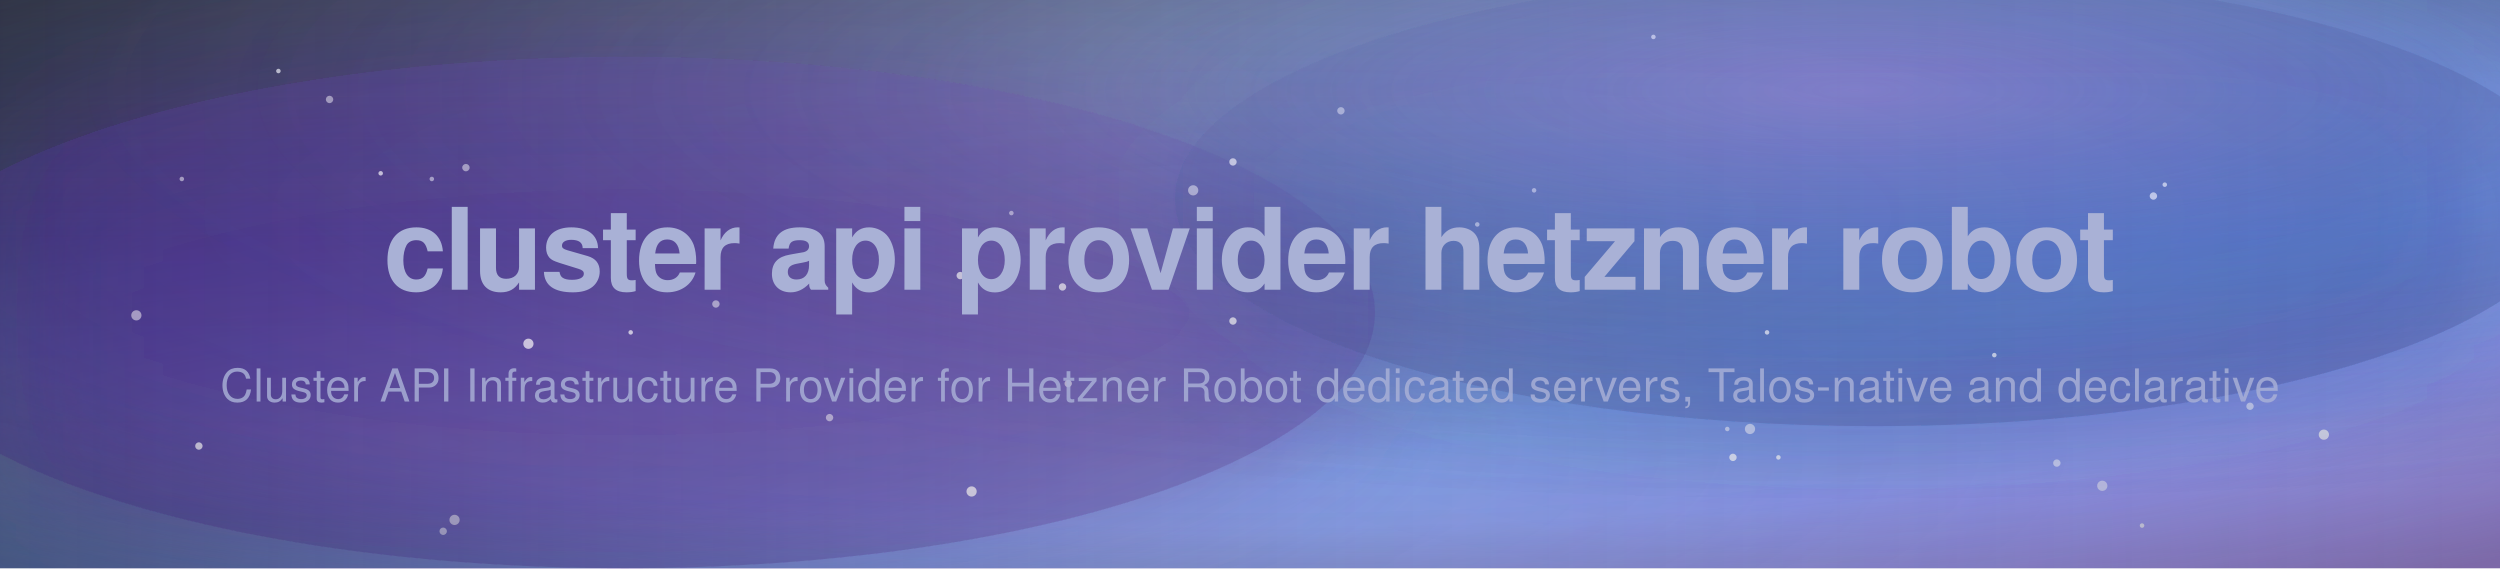
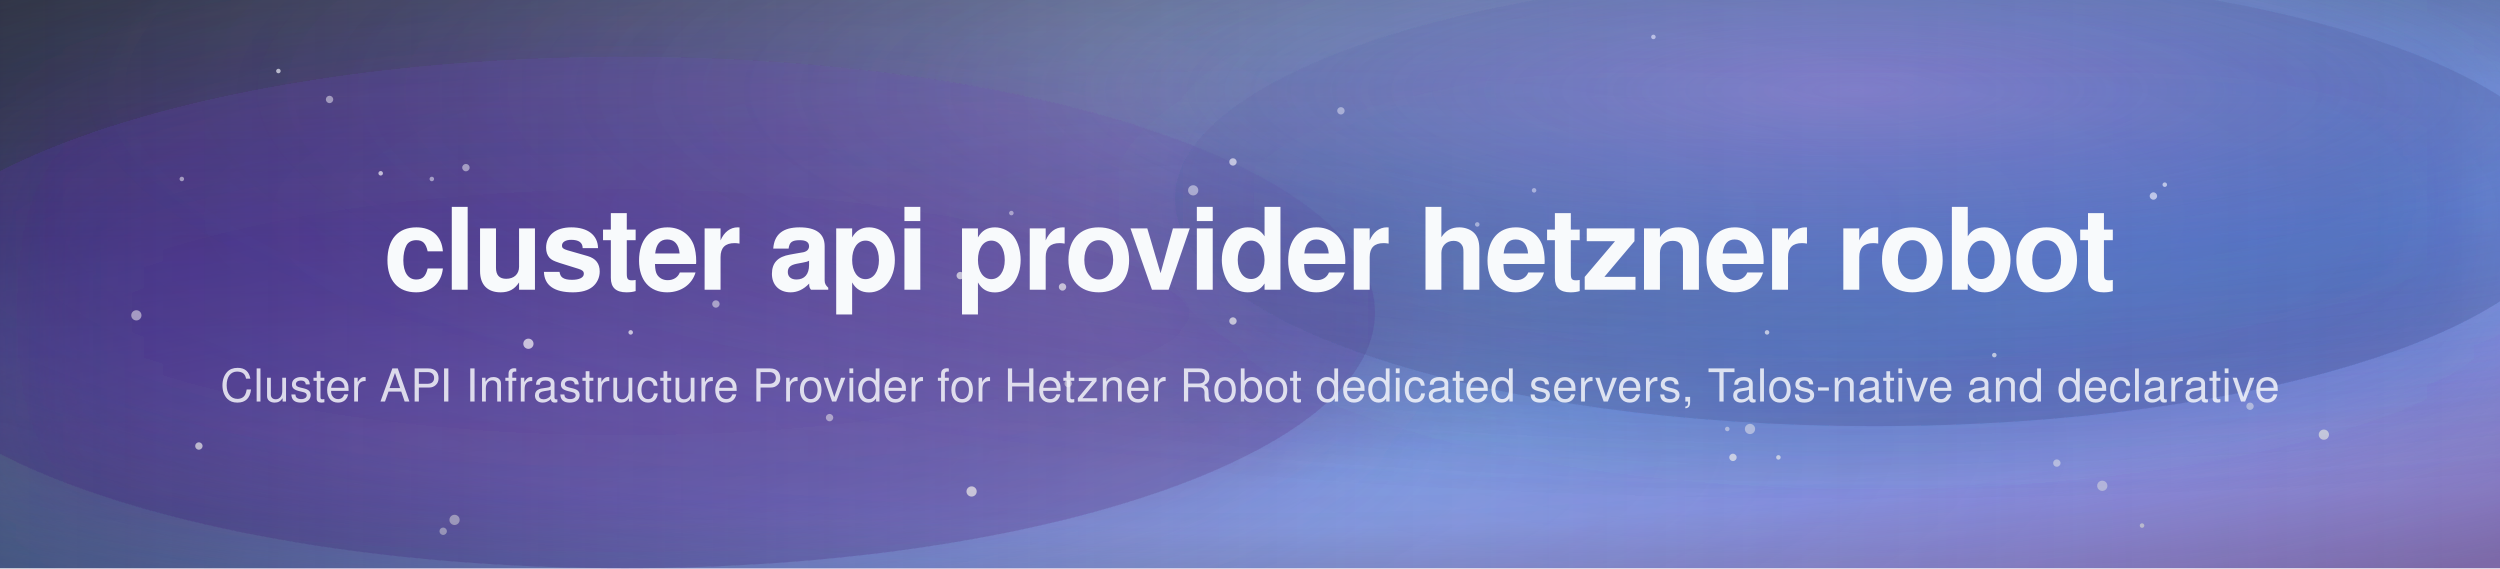
<svg xmlns="http://www.w3.org/2000/svg" width="880" height="200" viewBox="0 0 880 200" role="img">
  <defs>
    <linearGradient id="mg" x1="0%" y1="0%" x2="100%" y2="100%">
      <stop offset="0%" stop-color="#1A1B27" />
      <stop offset="34%" stop-color="#42547E" />
      <stop offset="68%" stop-color="#7AA2F7" />
      <stop offset="100%" stop-color="#BB9AF7" />
    </linearGradient>
    <radialGradient id="mgBloom" cx="74%" cy="16%" r="72%">
      <stop offset="0%" stop-color="#BB9AF7" stop-opacity="0.55" />
      <stop offset="42%" stop-color="#7AA2F7" stop-opacity="0.22" />
      <stop offset="100%" stop-color="#1A1B27" stop-opacity="0" />
    </radialGradient>
    <radialGradient id="mgBloom2" cx="18%" cy="78%" r="65%">
      <stop offset="0%" stop-color="#D7B8AA" stop-opacity="0.34" />
      <stop offset="55%" stop-color="#7AA2F7" stop-opacity="0.1" />
      <stop offset="100%" stop-color="#1A1B27" stop-opacity="0" />
    </radialGradient>
    <linearGradient id="mgSheen" x1="0%" y1="0%" x2="0%" y2="100%">
      <stop offset="0%" stop-color="#B2C9FA" stop-opacity="0.2" />
      <stop offset="42%" stop-color="#BB9AF7" stop-opacity="0.04" />
      <stop offset="100%" stop-color="#1A1B27" stop-opacity="0" />
    </linearGradient>
    <radialGradient id="mgVig" cx="50%" cy="38%" r="78%">
      <stop offset="0%" stop-color="#B2C9FA" stop-opacity="0" />
      <stop offset="70%" stop-color="#1A1B27" stop-opacity="0.08" />
      <stop offset="100%" stop-color="#1A1B27" stop-opacity="0.38" />
    </radialGradient>
    <linearGradient id="mgHolo" x1="0%" y1="0%" x2="100%" y2="100%">
      <stop offset="0%" stop-color="#BB9AF7" stop-opacity="0" />
      <stop offset="28%" stop-color="#7AA2F7" stop-opacity="0.42" />
      <stop offset="52%" stop-color="#D7B8AA" stop-opacity="0.34" />
      <stop offset="74%" stop-color="#BB9AF7" stop-opacity="0.28" />
      <stop offset="100%" stop-color="#7AA2F7" stop-opacity="0" />
    </linearGradient>
    <linearGradient id="mgDrift" x1="0%" y1="0%" x2="100%" y2="0%">
      <stop offset="0%" stop-color="#BB9AF7" stop-opacity="0">
          </stop>
      <stop offset="45%" stop-color="#D7B8AA" stop-opacity="0.22">
          </stop>
      <stop offset="100%" stop-color="#7AA2F7" stop-opacity="0">
          </stop>
    </linearGradient>
    <linearGradient id="mgWaveA" x1="0%" y1="0%" x2="0%" y2="100%">
      <stop offset="0%" stop-color="#BB9AF7" stop-opacity="0.55" />
      <stop offset="100%" stop-color="#7AA2F7" stop-opacity="0.22" />
    </linearGradient>
    <linearGradient id="mgWaveB" x1="0%" y1="0%" x2="0%" y2="100%">
      <stop offset="0%" stop-color="#D7B8AA" stop-opacity="0.5" />
      <stop offset="100%" stop-color="#7AA2F7" stop-opacity="0.18" />
    </linearGradient>
    <linearGradient id="mgWaveC" x1="0%" y1="0%" x2="0%" y2="100%">
      <stop offset="0%" stop-color="#B2C9FA" stop-opacity="0.42" />
      <stop offset="100%" stop-color="#42547E" stop-opacity="0.14" />
    </linearGradient>
    <filter id="softGlow" x="-30%" y="-30%" width="160%" height="160%">
      <feGaussianBlur stdDeviation="26" result="b" />
      <feMerge>
        <feMergeNode in="b" />
        <feMergeNode in="SourceGraphic" />
      </feMerge>
    </filter>
    <filter id="blurf">
      <feGaussianBlur stdDeviation="34" />
    </filter>
    <filter id="neonGlow" x="-40%" y="-40%" width="180%" height="180%">
      <feGaussianBlur stdDeviation="6" result="b" />
      <feMerge>
        <feMergeNode in="b" />
        <feMergeNode in="b" />
        <feMergeNode in="SourceGraphic" />
      </feMerge>
    </filter>
    <filter id="softBloom" x="-25%" y="-25%" width="150%" height="150%">
      <feGaussianBlur stdDeviation="18" result="b" />
      <feColorMatrix in="b" type="matrix" values="1 0 0 0 0  0 1 0 0 0  0 0 1 0 0  0 0 0 0.85 0" result="c" />
      <feMerge>
        <feMergeNode in="c" />
        <feMergeNode in="SourceGraphic" />
      </feMerge>
    </filter>
    <linearGradient id="shine" x1="0%" y1="0%" x2="0%" y2="100%">
      <stop offset="0%" stop-color="#ffffff" stop-opacity="0.06" />
      <stop offset="45%" stop-color="#ffffff" stop-opacity="0" />
    </linearGradient>
    <radialGradient id="vignette" cx="50%" cy="40%" r="75%">
      <stop offset="0%" stop-color="#ffffff" stop-opacity="0" />
      <stop offset="100%" stop-color="#000000" stop-opacity="0.18" />
    </radialGradient>
    <linearGradient id="holoSweep" x1="0%" y1="0%" x2="100%" y2="100%">
      <stop offset="0%" stop-color="#ffffff" stop-opacity="0" />
      <stop offset="50%" stop-color="#ffffff" stop-opacity="0.08" />
      <stop offset="100%" stop-color="#ffffff" stop-opacity="0" />
    </linearGradient>
    <linearGradient id="mgDriftAnim" x1="0%" y1="0%" x2="100%" y2="0%">
      <stop offset="0%" stop-color="#BB9AF7" stop-opacity="0">
        <animate attributeName="offset" values="-0.25;1.15;-0.25" dur="8.5s" repeatCount="indefinite" />
      </stop>
      <stop offset="45%" stop-color="#D7B8AA" stop-opacity="0.28">
        <animate attributeName="offset" values="0.1;0.9;0.1" dur="8.5s" repeatCount="indefinite" />
      </stop>
      <stop offset="100%" stop-color="#7AA2F7" stop-opacity="0">
        <animate attributeName="offset" values="0.45;1.35;0.45" dur="8.5s" repeatCount="indefinite" />
      </stop>
    </linearGradient>
  </defs>
  <rect width="880" height="200" fill="url(#mg)" />
  <rect width="880" height="200" fill="url(#mgBloom)" opacity="0.85" />
  <rect width="880" height="200" fill="url(#mgBloom2)" opacity="0.7" />
  <g>
    <animateTransform attributeName="transform" type="translate" values="0 0; 39.6 -16.2; 0 0; -29.7 -8.91; 0 0" keyTimes="0;0.25;0.5;0.75;1" dur="6.05s" begin="0s" repeatCount="indefinite" calcMode="spline" keySplines="0.45 0 0.55 1;0.45 0 0.55 1;0.45 0 0.55 1;0.45 0 0.55 1" />
    <ellipse cx="220" cy="110" rx="264" ry="90" fill="#4c1d95" fill-opacity="0.35" filter="url(#softGlow)">
      <animate attributeName="fill-opacity" values="0.35;0.48;0.35;0.193;0.35" keyTimes="0;0.25;0.5;0.75;1" dur="6.05s" begin="0s" repeatCount="indefinite" />
      <animate attributeName="rx" values="264;295.68;264;242.88;264" keyTimes="0;0.25;0.5;0.75;1" dur="6.05s" begin="0s" repeatCount="indefinite" />
    </ellipse>
  </g>
  <g>
    <animateTransform attributeName="transform" type="translate" values="0 0; -39.6 16.2; 0 0; 29.7 8.91; 0 0" keyTimes="0;0.25;0.5;0.75;1" dur="5.5s" begin="0.6s" repeatCount="indefinite" calcMode="spline" keySplines="0.45 0 0.55 1;0.45 0 0.55 1;0.45 0 0.55 1;0.45 0 0.55 1" />
    <ellipse cx="660" cy="70" rx="246.4" ry="80" fill="#1e3a8a" fill-opacity="0.28" filter="url(#softGlow)">
      <animate attributeName="fill-opacity" values="0.28;0.434;0.28;0.154;0.28" keyTimes="0;0.25;0.5;0.75;1" dur="5.5s" begin="0.6s" repeatCount="indefinite" />
      <animate attributeName="rx" values="246.4;275.968;246.4;226.688;246.4" keyTimes="0;0.25;0.5;0.75;1" dur="5.5s" begin="0.6s" repeatCount="indefinite" />
    </ellipse>
  </g>
  <circle cx="338" cy="97" r="1.3" fill="#ffffff" fill-opacity="0.75">
    <animate attributeName="fill-opacity" values="0.2;1;0.25;1" dur="2s" begin="0s" repeatCount="indefinite" />
  </circle>
  <circle cx="356" cy="75" r="0.8" fill="#ffffff" fill-opacity="0.55" />
  <circle cx="222" cy="117" r="0.8" fill="#ffffff" fill-opacity="0.75">
    <animate attributeName="fill-opacity" values="0.2;1;0.25;1" dur="2.8s" begin="0.34s" repeatCount="indefinite" />
  </circle>
  <circle cx="152" cy="63" r="0.8" fill="#ffffff" fill-opacity="0.55" />
  <circle cx="818" cy="153" r="1.8" fill="#ffffff" fill-opacity="0.75">
    <animate attributeName="fill-opacity" values="0.2;1;0.25;1" dur="3.6s" begin="0.68s" repeatCount="indefinite" />
  </circle>
  <circle cx="116" cy="35" r="1.3" fill="#ffffff" fill-opacity="0.55" />
  <circle cx="342" cy="173" r="1.8" fill="#ffffff" fill-opacity="0.75">
    <animate attributeName="fill-opacity" values="0.2;1;0.25;1" dur="2.4s" begin="1.02s" repeatCount="indefinite" />
  </circle>
  <circle cx="376" cy="135" r="1.3" fill="#ffffff" fill-opacity="0.55" />
  <circle cx="762" cy="65" r="0.8" fill="#ffffff" fill-opacity="0.75">
    <animate attributeName="fill-opacity" values="0.2;1;0.25;1" dur="3.2s" begin="0.17s" repeatCount="indefinite" />
  </circle>
  <circle cx="164" cy="59" r="1.3" fill="#ffffff" fill-opacity="0.55" />
  <circle cx="374" cy="101" r="1.3" fill="#ffffff" fill-opacity="0.75">
    <animate attributeName="fill-opacity" values="0.2;1;0.25;1" dur="2s" begin="0.51s" repeatCount="indefinite" />
  </circle>
  <circle cx="48" cy="111" r="1.8" fill="#ffffff" fill-opacity="0.55" />
  <circle cx="98" cy="25" r="0.8" fill="#ffffff" fill-opacity="0.75">
    <animate attributeName="fill-opacity" values="0.2;1;0.25;1" dur="2.8s" begin="0.85s" repeatCount="indefinite" />
  </circle>
  <circle cx="540" cy="67" r="0.8" fill="#ffffff" fill-opacity="0.55" />
  <circle cx="70" cy="157" r="1.3" fill="#ffffff" fill-opacity="0.75">
    <animate attributeName="fill-opacity" values="0.2;1;0.25;1" dur="3.6s" begin="0s" repeatCount="indefinite" />
  </circle>
  <circle cx="616" cy="151" r="1.8" fill="#ffffff" fill-opacity="0.55" />
  <circle cx="434" cy="113" r="1.3" fill="#ffffff" fill-opacity="0.75">
    <animate attributeName="fill-opacity" values="0.2;1;0.25;1" dur="2.4s" begin="0.34s" repeatCount="indefinite" />
  </circle>
  <circle cx="252" cy="107" r="1.3" fill="#ffffff" fill-opacity="0.55" />
  <circle cx="678" cy="85" r="1.3" fill="#ffffff" fill-opacity="0.75">
    <animate attributeName="fill-opacity" values="0.2;1;0.25;1" dur="3.2s" begin="0.68s" repeatCount="indefinite" />
  </circle>
  <circle cx="520" cy="79" r="0.8" fill="#ffffff" fill-opacity="0.55" />
  <circle cx="186" cy="121" r="1.8" fill="#ffffff" fill-opacity="0.75">
    <animate attributeName="fill-opacity" values="0.2;1;0.25;1" dur="2s" begin="1.02s" repeatCount="indefinite" />
  </circle>
  <circle cx="724" cy="163" r="1.3" fill="#ffffff" fill-opacity="0.55" />
  <circle cx="582" cy="13" r="0.8" fill="#ffffff" fill-opacity="0.75">
    <animate attributeName="fill-opacity" values="0.2;1;0.25;1" dur="2.8s" begin="0.17s" repeatCount="indefinite" />
  </circle>
  <circle cx="608" cy="151" r="0.8" fill="#ffffff" fill-opacity="0.55" />
  <circle cx="610" cy="161" r="1.3" fill="#ffffff" fill-opacity="0.75">
    <animate attributeName="fill-opacity" values="0.2;1;0.25;1" dur="3.6s" begin="0.51s" repeatCount="indefinite" />
  </circle>
  <circle cx="156" cy="187" r="1.3" fill="#ffffff" fill-opacity="0.55" />
  <circle cx="758" cy="69" r="1.3" fill="#ffffff" fill-opacity="0.75">
    <animate attributeName="fill-opacity" values="0.2;1;0.25;1" dur="2.4s" begin="0.85s" repeatCount="indefinite" />
  </circle>
  <circle cx="792" cy="143" r="1.3" fill="#ffffff" fill-opacity="0.55" />
  <circle cx="434" cy="57" r="1.3" fill="#ffffff" fill-opacity="0.75">
    <animate attributeName="fill-opacity" values="0.2;1;0.25;1" dur="3.2s" begin="0s" repeatCount="indefinite" />
  </circle>
  <circle cx="420" cy="67" r="1.8" fill="#ffffff" fill-opacity="0.55" />
  <circle cx="134" cy="61" r="0.8" fill="#ffffff" fill-opacity="0.75">
    <animate attributeName="fill-opacity" values="0.2;1;0.25;1" dur="2s" begin="0.34s" repeatCount="indefinite" />
  </circle>
  <circle cx="472" cy="39" r="1.3" fill="#ffffff" fill-opacity="0.55" />
  <circle cx="626" cy="161" r="0.8" fill="#ffffff" fill-opacity="0.75">
    <animate attributeName="fill-opacity" values="0.2;1;0.25;1" dur="2.8s" begin="0.68s" repeatCount="indefinite" />
  </circle>
  <circle cx="740" cy="171" r="1.8" fill="#ffffff" fill-opacity="0.55" />
  <circle cx="622" cy="117" r="0.8" fill="#ffffff" fill-opacity="0.75">
    <animate attributeName="fill-opacity" values="0.2;1;0.25;1" dur="3.6s" begin="1.02s" repeatCount="indefinite" />
  </circle>
  <circle cx="64" cy="63" r="0.8" fill="#ffffff" fill-opacity="0.55" />
  <circle cx="754" cy="185" r="0.8" fill="#ffffff" fill-opacity="0.75">
    <animate attributeName="fill-opacity" values="0.2;1;0.25;1" dur="2.4s" begin="0.17s" repeatCount="indefinite" />
  </circle>
  <circle cx="292" cy="147" r="1.3" fill="#ffffff" fill-opacity="0.55" />
  <circle cx="702" cy="125" r="0.8" fill="#ffffff" fill-opacity="0.75">
    <animate attributeName="fill-opacity" values="0.2;1;0.25;1" dur="3.2s" begin="0.51s" repeatCount="indefinite" />
  </circle>
  <circle cx="160" cy="183" r="1.8" fill="#ffffff" fill-opacity="0.55" />
  <rect width="880" height="200" fill="url(#mgSheen)" opacity="0.9" />
  <rect width="880" height="200" fill="url(#mgDriftAnim)" opacity="0.65" />
  <rect width="880" height="200" fill="url(#mgBloom)" opacity="0.55" />
  <rect width="880" height="200" fill="url(#mgVig)" />
-   <text x="440" y="88" text-anchor="middle" dominant-baseline="middle" font-family="ui-sans-serif,system-ui,-apple-system,Segoe UI,Helvetica,sans-serif" font-weight="650" letter-spacing="-0.02em" font-size="40" fill="#A9B1D6">cluster api provider hetzner robot</text>
-   <text x="440" y="136" text-anchor="middle" dominant-baseline="middle" font-family="ui-sans-serif,system-ui,-apple-system,Segoe UI,Helvetica,sans-serif" font-size="16" font-weight="450" letter-spacing="0.01em" fill="#A9B1D6" fill-opacity="0.82">Cluster API Infrastructure Provider for Hetzner Robot dedicated servers, Talos-native and declarative</text>
+   <text x="440" y="88" text-anchor="middle" dominant-baseline="middle" font-family="ui-sans-serif,system-ui,-apple-system,Segoe UI,Helvetica,sans-serif" font-weight="650" letter-spacing="-0.02em" font-size="40" fill="#F8FAFC">cluster api provider hetzner robot</text>
+   <text x="440" y="136" text-anchor="middle" dominant-baseline="middle" font-family="ui-sans-serif,system-ui,-apple-system,Segoe UI,Helvetica,sans-serif" font-size="16" font-weight="450" letter-spacing="0.01em" fill="#F8FAFC" fill-opacity="0.82">Cluster API Infrastructure Provider for Hetzner Robot dedicated servers, Talos-native and declarative</text>
</svg>
